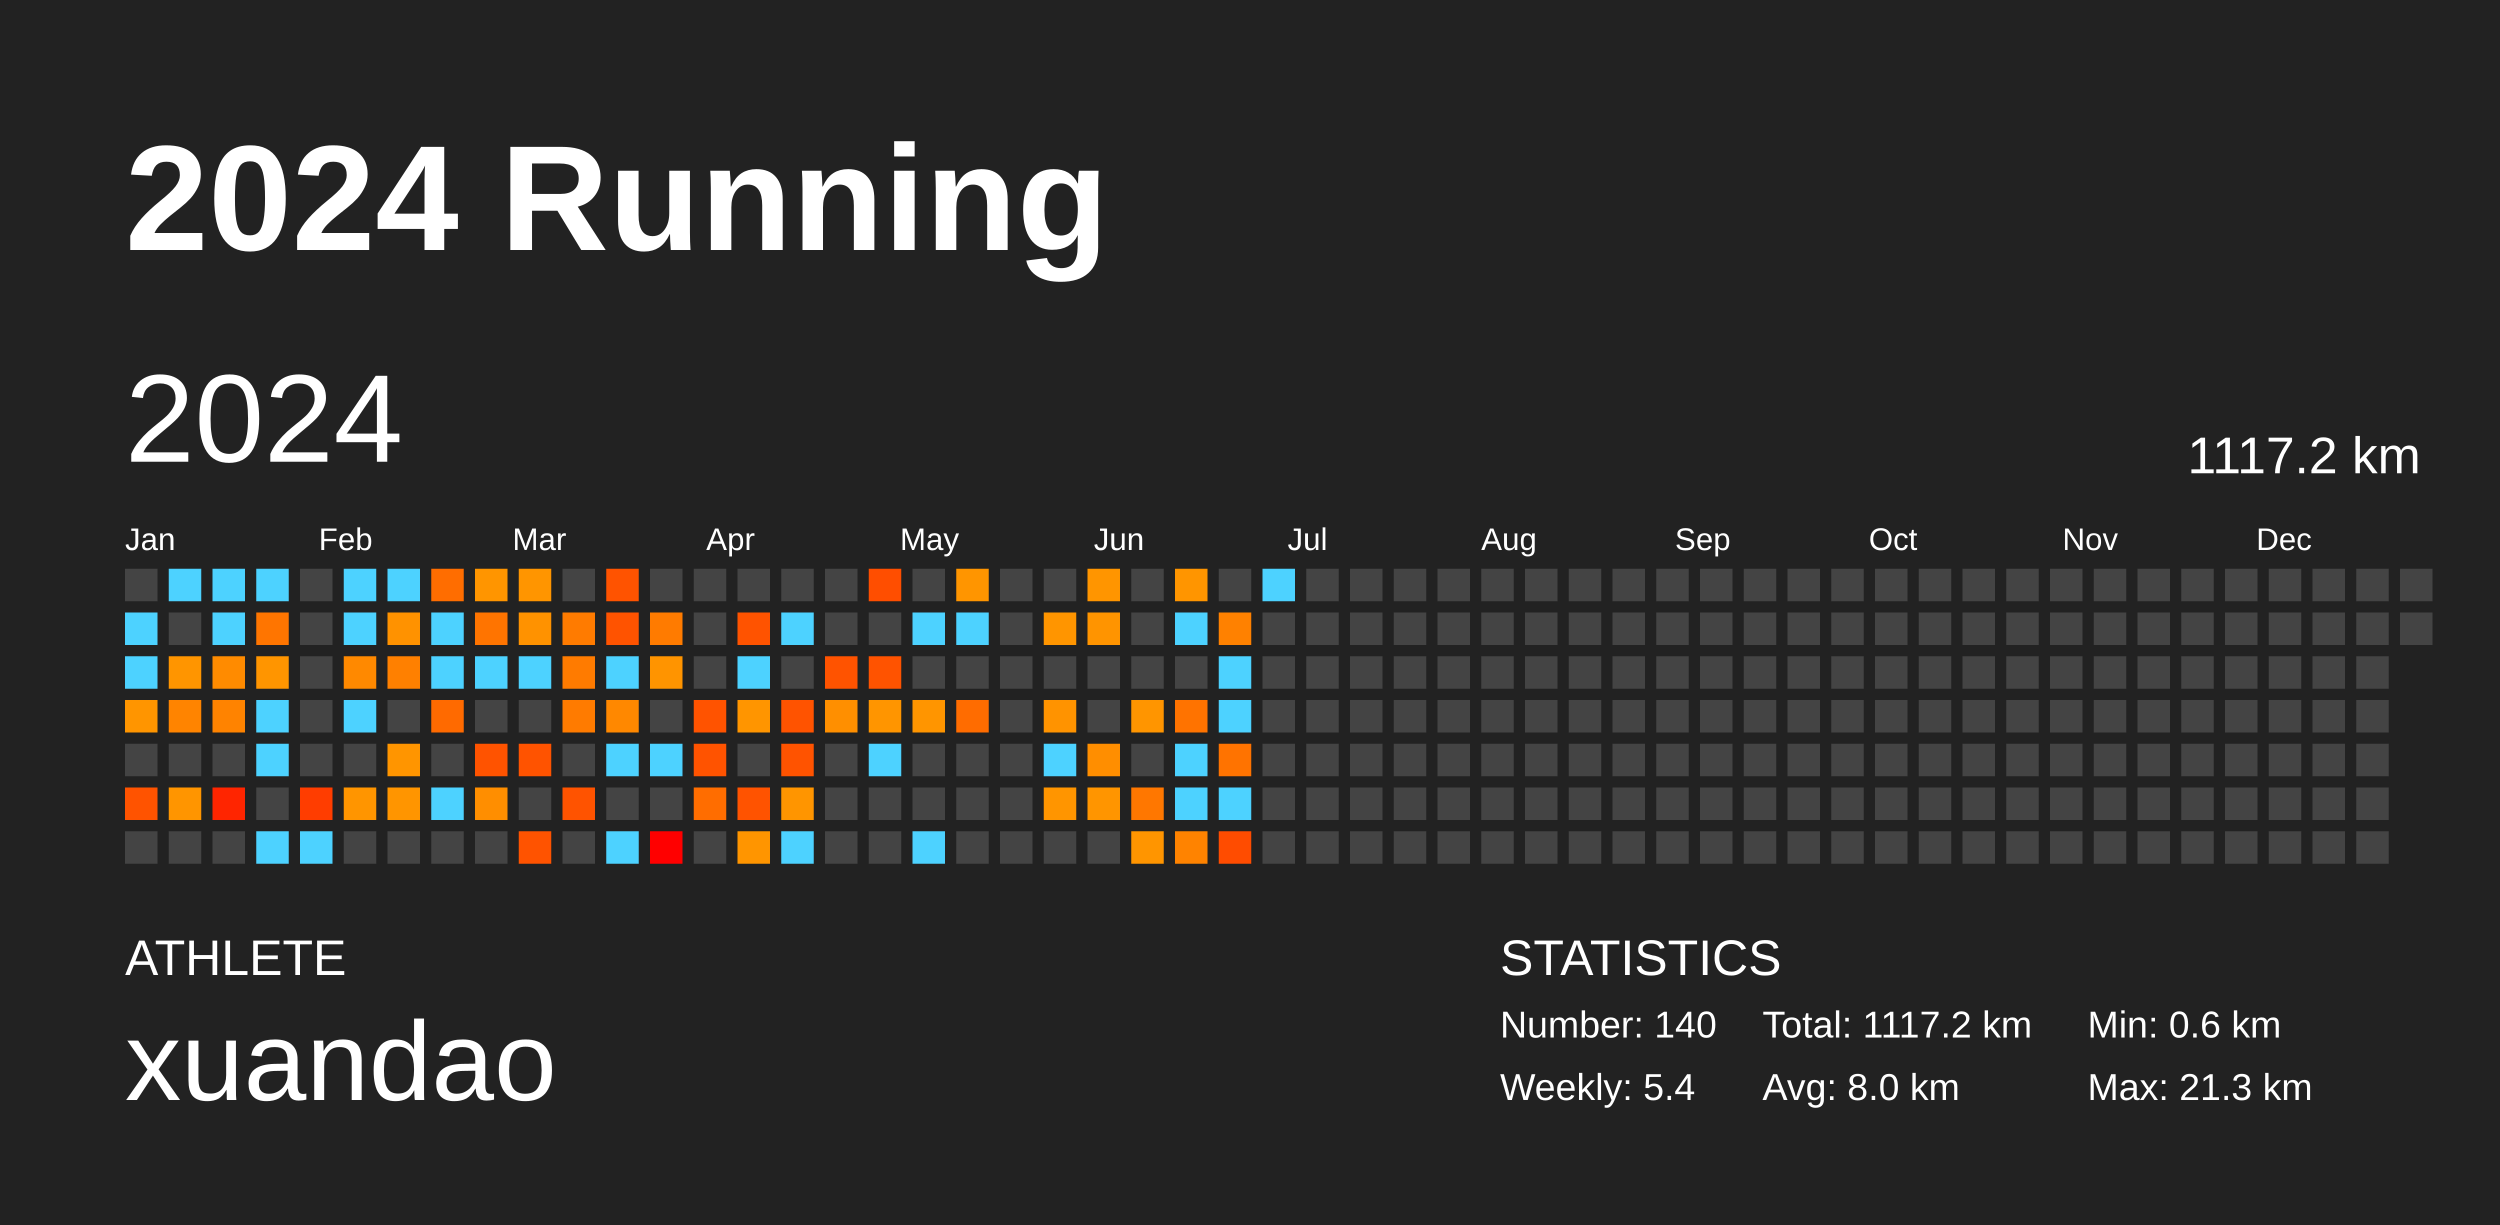
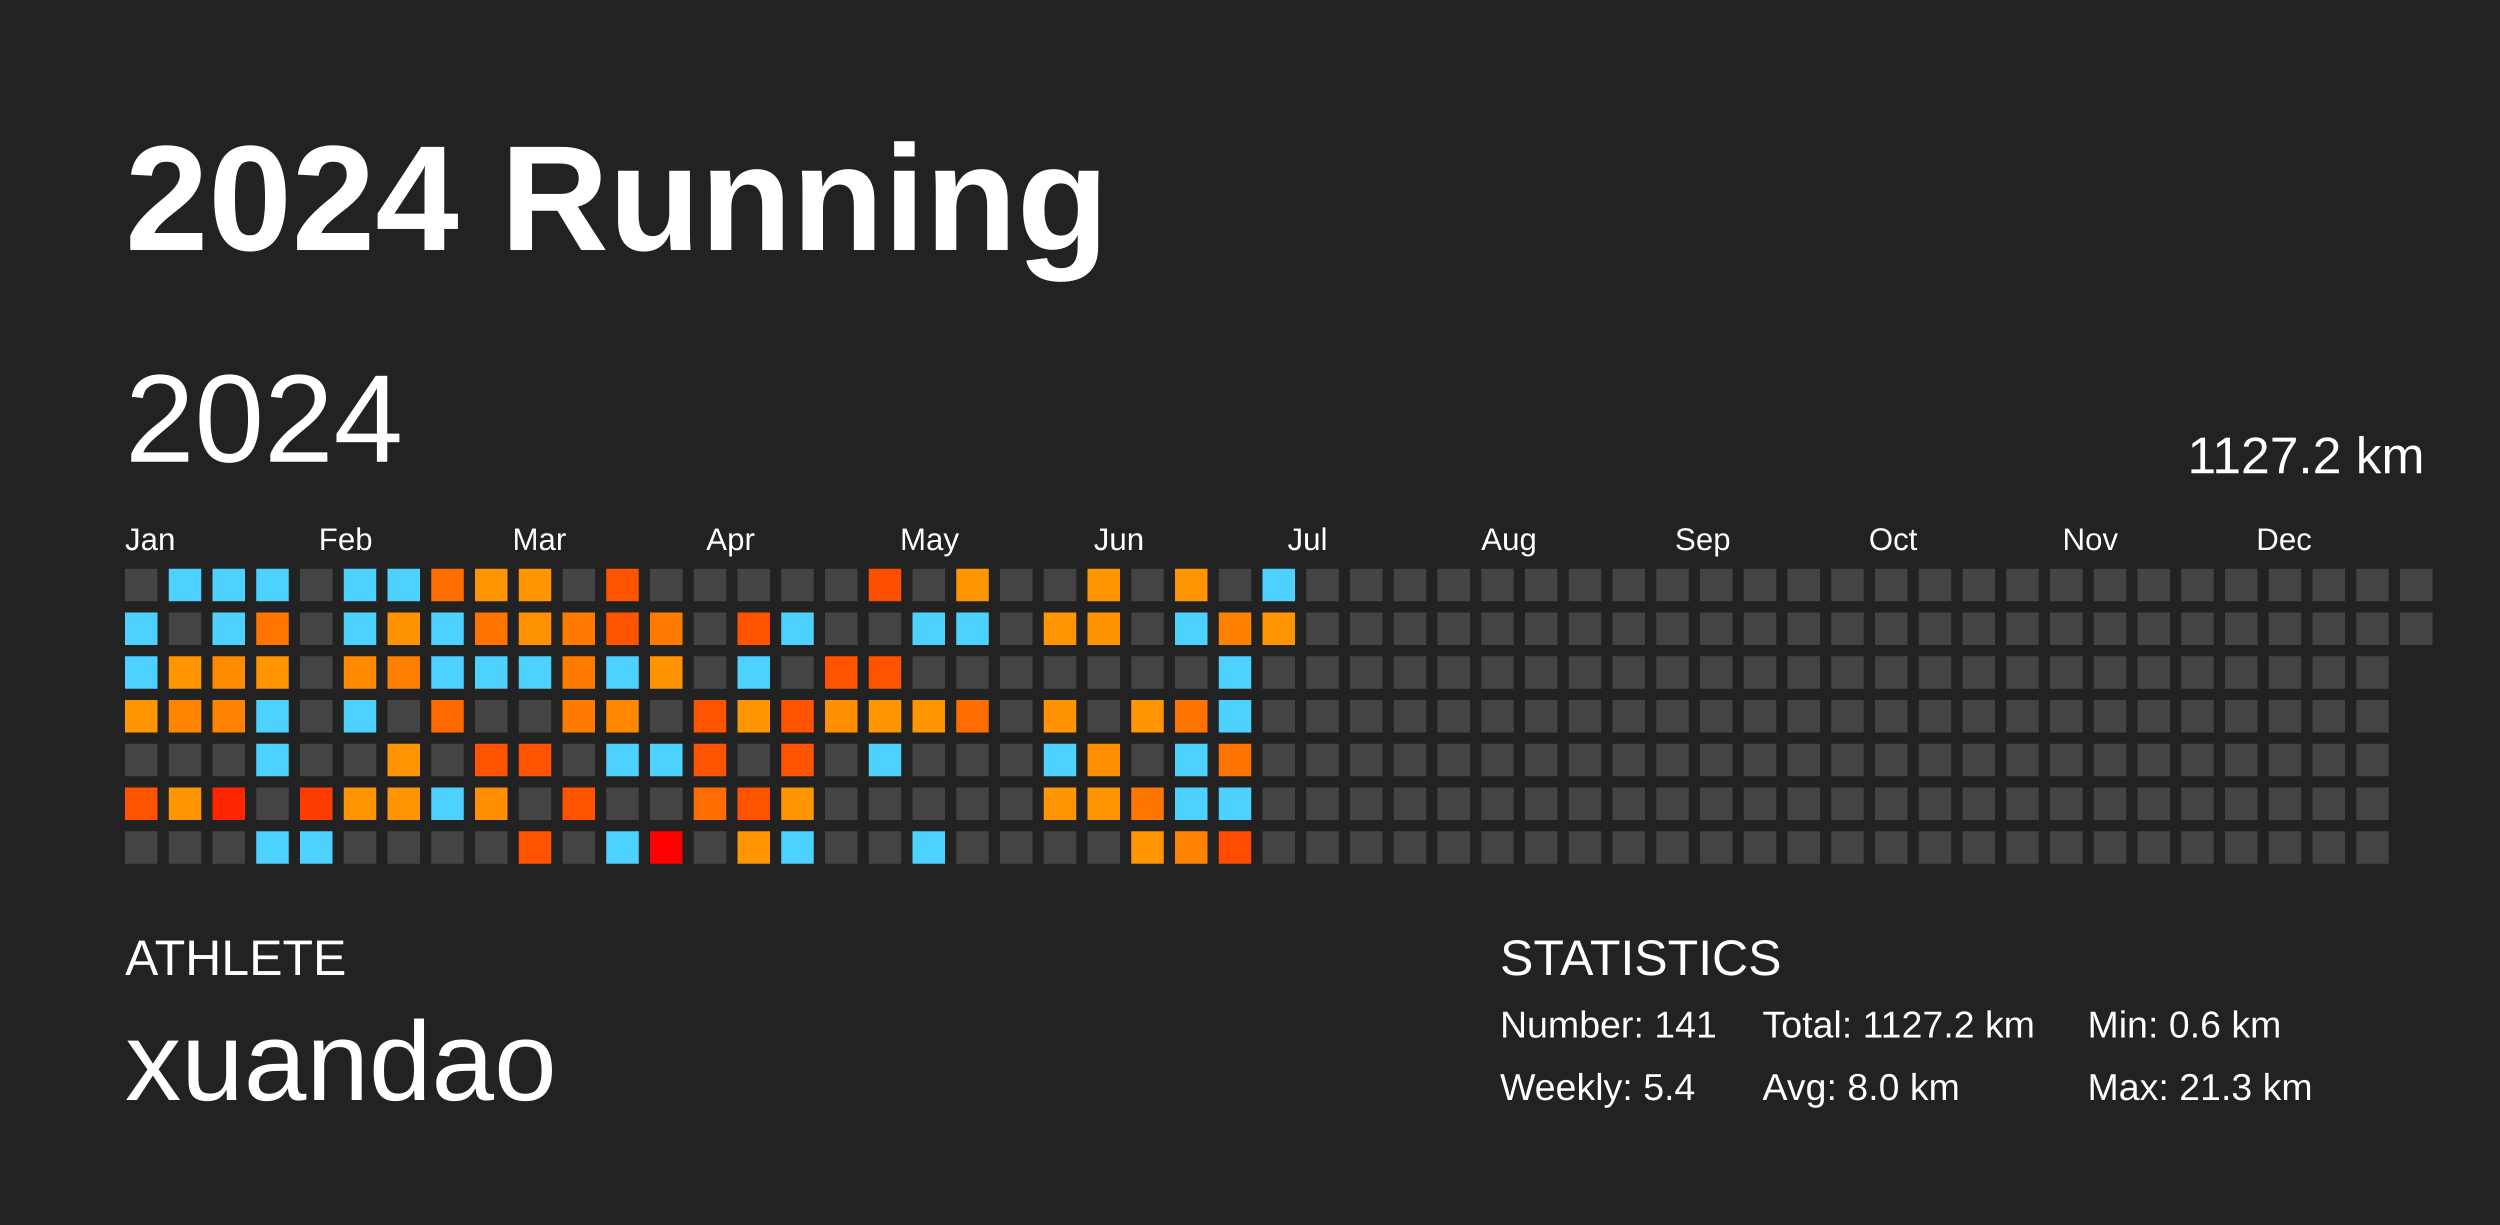
<svg xmlns="http://www.w3.org/2000/svg" baseProfile="full" height="98mm" version="1.1" viewBox="0,0,200,98" width="200mm">
  <defs />
  <rect fill="#222222" height="98" width="200" x="0" y="0" />
  <text fill="#FFFFFF" style="font-size:12px; font-family:Arial; font-weight:bold;" x="10" y="20">2024 Running</text>
  <text fill="#FFFFFF" style="font-size:4px; font-family:Arial" x="10" y="78">ATHLETE</text>
  <text fill="#FFFFFF" style="font-size:9px; font-family:Arial" x="10" y="88">xuandao</text>
  <text fill="#FFFFFF" style="font-size:4px; font-family:Arial" x="120" y="78">STATISTICS</text>
-   <text fill="#FFFFFF" style="font-size:3px; font-family:Arial" x="120" y="83">Number: 140</text>
+   <text fill="#FFFFFF" style="font-size:3px; font-family:Arial" x="120" y="83">Number: 141</text>
  <text fill="#FFFFFF" style="font-size:3px; font-family:Arial" x="120" y="88">Weekly: 5.4</text>
-   <text fill="#FFFFFF" style="font-size:3px; font-family:Arial" x="141" y="83">Total: 1117.2 km</text>
+   <text fill="#FFFFFF" style="font-size:3px; font-family:Arial" x="141" y="83">Total: 1127.2 km</text>
  <text fill="#FFFFFF" style="font-size:3px; font-family:Arial" x="141" y="88">Avg: 8.0 km</text>
  <text fill="#FFFFFF" style="font-size:3px; font-family:Arial" x="167" y="83">Min: 0.6 km</text>
  <text fill="#FFFFFF" style="font-size:3px; font-family:Arial" x="167" y="88">Max: 21.3 km</text>
  <text dominant-baseline="hanging" fill="#FFFFFF" style="font-size:10.0px; font-family:Arial;" x="10" y="30">2024</text>
-   <text dominant-baseline="hanging" fill="#FFFFFF" style="font-size:4.125px; font-family:Arial;" x="175" y="35">1117.2 km</text>
+   <text dominant-baseline="hanging" fill="#FFFFFF" style="font-size:4.125px; font-family:Arial;" x="175" y="35">1127.2 km</text>
  <text fill="#FFFFFF" style="font-size:2.5px; font-family:Arial" x="10.0" y="44">Jan</text>
  <text fill="#FFFFFF" style="font-size:2.5px; font-family:Arial" x="25.5" y="44">Feb</text>
  <text fill="#FFFFFF" style="font-size:2.5px; font-family:Arial" x="41.0" y="44">Mar</text>
  <text fill="#FFFFFF" style="font-size:2.5px; font-family:Arial" x="56.5" y="44">Apr</text>
  <text fill="#FFFFFF" style="font-size:2.5px; font-family:Arial" x="72.0" y="44">May</text>
  <text fill="#FFFFFF" style="font-size:2.5px; font-family:Arial" x="87.5" y="44">Jun</text>
  <text fill="#FFFFFF" style="font-size:2.5px; font-family:Arial" x="103.0" y="44">Jul</text>
  <text fill="#FFFFFF" style="font-size:2.5px; font-family:Arial" x="118.5" y="44">Aug</text>
  <text fill="#FFFFFF" style="font-size:2.5px; font-family:Arial" x="134.0" y="44">Sep</text>
  <text fill="#FFFFFF" style="font-size:2.5px; font-family:Arial" x="149.5" y="44">Oct</text>
  <text fill="#FFFFFF" style="font-size:2.5px; font-family:Arial" x="165.0" y="44">Nov</text>
  <text fill="#FFFFFF" style="font-size:2.5px; font-family:Arial" x="180.5" y="44">Dec</text>
  <rect fill="#444444" height="2.6" width="2.6" x="10.0" y="45.5" />
  <rect fill="#4dd2ff" height="2.6" width="2.6" x="10.0" y="49.0" />
  <rect fill="#4dd2ff" height="2.6" width="2.6" x="10.0" y="52.5" />
  <rect fill="#ff9500" height="2.6" width="2.6" x="10.0" y="56.0" />
  <rect fill="#444444" height="2.6" width="2.6" x="10.0" y="59.5" />
  <rect fill="#ff5300" height="2.6" width="2.6" x="10.0" y="63.0" />
  <rect fill="#444444" height="2.6" width="2.6" x="10.0" y="66.5" />
  <rect fill="#4dd2ff" height="2.6" width="2.6" x="13.5" y="45.5" />
  <rect fill="#444444" height="2.6" width="2.6" x="13.5" y="49.0" />
  <rect fill="#ff9500" height="2.6" width="2.6" x="13.5" y="52.5" />
  <rect fill="#ff8400" height="2.6" width="2.6" x="13.5" y="56.0" />
  <rect fill="#444444" height="2.6" width="2.6" x="13.5" y="59.5" />
  <rect fill="#ff9500" height="2.6" width="2.6" x="13.5" y="63.0" />
  <rect fill="#444444" height="2.6" width="2.6" x="13.5" y="66.5" />
  <rect fill="#4dd2ff" height="2.6" width="2.6" x="17.0" y="45.5" />
  <rect fill="#4dd2ff" height="2.6" width="2.6" x="17.0" y="49.0" />
  <rect fill="#ff8b00" height="2.6" width="2.6" x="17.0" y="52.5" />
  <rect fill="#ff8300" height="2.6" width="2.6" x="17.0" y="56.0" />
  <rect fill="#444444" height="2.6" width="2.6" x="17.0" y="59.5" />
  <rect fill="#ff2500" height="2.6" width="2.6" x="17.0" y="63.0" />
  <rect fill="#444444" height="2.6" width="2.6" x="17.0" y="66.5" />
  <rect fill="#4dd2ff" height="2.6" width="2.6" x="20.5" y="45.5" />
  <rect fill="#ff7500" height="2.6" width="2.6" x="20.5" y="49.0" />
  <rect fill="#ff9500" height="2.6" width="2.6" x="20.5" y="52.5" />
  <rect fill="#4dd2ff" height="2.6" width="2.6" x="20.5" y="56.0" />
  <rect fill="#4dd2ff" height="2.6" width="2.6" x="20.5" y="59.5" />
  <rect fill="#444444" height="2.6" width="2.6" x="20.5" y="63.0" />
  <rect fill="#4dd2ff" height="2.6" width="2.6" x="20.5" y="66.5" />
  <rect fill="#444444" height="2.6" width="2.6" x="24.0" y="45.5" />
  <rect fill="#444444" height="2.6" width="2.6" x="24.0" y="49.0" />
  <rect fill="#444444" height="2.6" width="2.6" x="24.0" y="52.5" />
  <rect fill="#444444" height="2.6" width="2.6" x="24.0" y="56.0" />
  <rect fill="#444444" height="2.6" width="2.6" x="24.0" y="59.5" />
  <rect fill="#ff3d00" height="2.6" width="2.6" x="24.0" y="63.0" />
  <rect fill="#4dd2ff" height="2.6" width="2.6" x="24.0" y="66.5" />
  <rect fill="#4dd2ff" height="2.6" width="2.6" x="27.5" y="45.5" />
  <rect fill="#4dd2ff" height="2.6" width="2.6" x="27.5" y="49.0" />
  <rect fill="#ff8900" height="2.6" width="2.6" x="27.5" y="52.5" />
  <rect fill="#4dd2ff" height="2.6" width="2.6" x="27.5" y="56.0" />
  <rect fill="#444444" height="2.6" width="2.6" x="27.5" y="59.5" />
  <rect fill="#ff9500" height="2.6" width="2.6" x="27.5" y="63.0" />
  <rect fill="#444444" height="2.6" width="2.6" x="27.5" y="66.5" />
  <rect fill="#4dd2ff" height="2.6" width="2.6" x="31.0" y="45.5" />
  <rect fill="#ff9200" height="2.6" width="2.6" x="31.0" y="49.0" />
  <rect fill="#ff8000" height="2.6" width="2.6" x="31.0" y="52.5" />
  <rect fill="#444444" height="2.6" width="2.6" x="31.0" y="56.0" />
  <rect fill="#ff9500" height="2.6" width="2.6" x="31.0" y="59.5" />
  <rect fill="#ff9500" height="2.6" width="2.6" x="31.0" y="63.0" />
  <rect fill="#444444" height="2.6" width="2.6" x="31.0" y="66.5" />
  <rect fill="#ff6d00" height="2.6" width="2.6" x="34.5" y="45.5" />
  <rect fill="#4dd2ff" height="2.6" width="2.6" x="34.5" y="49.0" />
  <rect fill="#4dd2ff" height="2.6" width="2.6" x="34.5" y="52.5" />
  <rect fill="#ff6a00" height="2.6" width="2.6" x="34.5" y="56.0" />
  <rect fill="#444444" height="2.6" width="2.6" x="34.5" y="59.5" />
  <rect fill="#4dd2ff" height="2.6" width="2.6" x="34.5" y="63.0" />
  <rect fill="#444444" height="2.6" width="2.6" x="34.5" y="66.5" />
  <rect fill="#ff9500" height="2.6" width="2.6" x="38.0" y="45.5" />
  <rect fill="#ff7400" height="2.6" width="2.6" x="38.0" y="49.0" />
  <rect fill="#4dd2ff" height="2.6" width="2.6" x="38.0" y="52.5" />
  <rect fill="#444444" height="2.6" width="2.6" x="38.0" y="56.0" />
  <rect fill="#ff5300" height="2.6" width="2.6" x="38.0" y="59.5" />
  <rect fill="#ff8e00" height="2.6" width="2.6" x="38.0" y="63.0" />
  <rect fill="#444444" height="2.6" width="2.6" x="38.0" y="66.5" />
  <rect fill="#ff9500" height="2.6" width="2.6" x="41.5" y="45.5" />
  <rect fill="#ff9200" height="2.6" width="2.6" x="41.5" y="49.0" />
  <rect fill="#4dd2ff" height="2.6" width="2.6" x="41.5" y="52.5" />
  <rect fill="#444444" height="2.6" width="2.6" x="41.5" y="56.0" />
  <rect fill="#ff5300" height="2.6" width="2.6" x="41.5" y="59.5" />
  <rect fill="#444444" height="2.6" width="2.6" x="41.5" y="63.0" />
  <rect fill="#ff5300" height="2.6" width="2.6" x="41.5" y="66.5" />
  <rect fill="#444444" height="2.6" width="2.6" x="45.0" y="45.5" />
  <rect fill="#ff7b00" height="2.6" width="2.6" x="45.0" y="49.0" />
  <rect fill="#ff7b00" height="2.6" width="2.6" x="45.0" y="52.5" />
  <rect fill="#ff7b00" height="2.6" width="2.6" x="45.0" y="56.0" />
  <rect fill="#444444" height="2.6" width="2.6" x="45.0" y="59.5" />
  <rect fill="#ff5300" height="2.6" width="2.6" x="45.0" y="63.0" />
  <rect fill="#444444" height="2.6" width="2.6" x="45.0" y="66.5" />
  <rect fill="#ff5300" height="2.6" width="2.6" x="48.5" y="45.5" />
  <rect fill="#ff5300" height="2.6" width="2.6" x="48.5" y="49.0" />
  <rect fill="#4dd2ff" height="2.6" width="2.6" x="48.5" y="52.5" />
  <rect fill="#ff8800" height="2.6" width="2.6" x="48.5" y="56.0" />
  <rect fill="#4dd2ff" height="2.6" width="2.6" x="48.5" y="59.5" />
  <rect fill="#444444" height="2.6" width="2.6" x="48.5" y="63.0" />
  <rect fill="#4dd2ff" height="2.6" width="2.6" x="48.5" y="66.5" />
  <rect fill="#444444" height="2.6" width="2.6" x="52.0" y="45.5" />
  <rect fill="#ff7b00" height="2.6" width="2.6" x="52.0" y="49.0" />
  <rect fill="#ff9400" height="2.6" width="2.6" x="52.0" y="52.5" />
  <rect fill="#444444" height="2.6" width="2.6" x="52.0" y="56.0" />
  <rect fill="#4dd2ff" height="2.6" width="2.6" x="52.0" y="59.5" />
  <rect fill="#444444" height="2.6" width="2.6" x="52.0" y="63.0" />
  <rect fill="red" height="2.6" width="2.6" x="52.0" y="66.5" />
  <rect fill="#444444" height="2.6" width="2.6" x="55.5" y="45.5" />
  <rect fill="#444444" height="2.6" width="2.6" x="55.5" y="49.0" />
  <rect fill="#444444" height="2.6" width="2.6" x="55.5" y="52.5" />
  <rect fill="#ff5300" height="2.6" width="2.6" x="55.5" y="56.0" />
  <rect fill="#ff5300" height="2.6" width="2.6" x="55.5" y="59.5" />
  <rect fill="#ff6d00" height="2.6" width="2.6" x="55.5" y="63.0" />
  <rect fill="#444444" height="2.6" width="2.6" x="55.5" y="66.5" />
  <rect fill="#444444" height="2.6" width="2.6" x="59.0" y="45.5" />
  <rect fill="#ff5300" height="2.6" width="2.6" x="59.0" y="49.0" />
  <rect fill="#4dd2ff" height="2.6" width="2.6" x="59.0" y="52.5" />
  <rect fill="#ff9500" height="2.6" width="2.6" x="59.0" y="56.0" />
  <rect fill="#444444" height="2.6" width="2.6" x="59.0" y="59.5" />
  <rect fill="#ff5300" height="2.6" width="2.6" x="59.0" y="63.0" />
  <rect fill="#ff9500" height="2.6" width="2.6" x="59.0" y="66.5" />
  <rect fill="#444444" height="2.6" width="2.6" x="62.5" y="45.5" />
  <rect fill="#4dd2ff" height="2.6" width="2.6" x="62.5" y="49.0" />
  <rect fill="#444444" height="2.6" width="2.6" x="62.5" y="52.5" />
  <rect fill="#ff5300" height="2.6" width="2.6" x="62.5" y="56.0" />
  <rect fill="#ff5300" height="2.6" width="2.6" x="62.5" y="59.5" />
  <rect fill="#ff9500" height="2.6" width="2.6" x="62.5" y="63.0" />
  <rect fill="#4dd2ff" height="2.6" width="2.6" x="62.5" y="66.5" />
  <rect fill="#444444" height="2.6" width="2.6" x="66.0" y="45.5" />
  <rect fill="#444444" height="2.6" width="2.6" x="66.0" y="49.0" />
  <rect fill="#ff5300" height="2.6" width="2.6" x="66.0" y="52.5" />
  <rect fill="#ff8f00" height="2.6" width="2.6" x="66.0" y="56.0" />
  <rect fill="#444444" height="2.6" width="2.6" x="66.0" y="59.5" />
  <rect fill="#444444" height="2.6" width="2.6" x="66.0" y="63.0" />
  <rect fill="#444444" height="2.6" width="2.6" x="66.0" y="66.5" />
  <rect fill="#ff4e00" height="2.6" width="2.6" x="69.5" y="45.5" />
  <rect fill="#444444" height="2.6" width="2.6" x="69.5" y="49.0" />
  <rect fill="#ff5300" height="2.6" width="2.6" x="69.5" y="52.5" />
  <rect fill="#ff9500" height="2.6" width="2.6" x="69.5" y="56.0" />
  <rect fill="#4dd2ff" height="2.6" width="2.6" x="69.5" y="59.5" />
  <rect fill="#444444" height="2.6" width="2.6" x="69.5" y="63.0" />
  <rect fill="#444444" height="2.6" width="2.6" x="69.5" y="66.5" />
  <rect fill="#444444" height="2.6" width="2.6" x="73.0" y="45.5" />
  <rect fill="#4dd2ff" height="2.6" width="2.6" x="73.0" y="49.0" />
  <rect fill="#444444" height="2.6" width="2.6" x="73.0" y="52.5" />
  <rect fill="#ff9500" height="2.6" width="2.6" x="73.0" y="56.0" />
  <rect fill="#444444" height="2.6" width="2.6" x="73.0" y="59.5" />
  <rect fill="#444444" height="2.6" width="2.6" x="73.0" y="63.0" />
  <rect fill="#4dd2ff" height="2.6" width="2.6" x="73.0" y="66.5" />
  <rect fill="#ff9500" height="2.6" width="2.6" x="76.5" y="45.5" />
  <rect fill="#4dd2ff" height="2.6" width="2.6" x="76.5" y="49.0" />
  <rect fill="#444444" height="2.6" width="2.6" x="76.5" y="52.5" />
  <rect fill="#ff6c00" height="2.6" width="2.6" x="76.5" y="56.0" />
  <rect fill="#444444" height="2.6" width="2.6" x="76.5" y="59.5" />
  <rect fill="#444444" height="2.6" width="2.6" x="76.5" y="63.0" />
  <rect fill="#444444" height="2.6" width="2.6" x="76.5" y="66.5" />
  <rect fill="#444444" height="2.6" width="2.6" x="80.0" y="45.5" />
  <rect fill="#444444" height="2.6" width="2.6" x="80.0" y="49.0" />
  <rect fill="#444444" height="2.6" width="2.6" x="80.0" y="52.5" />
  <rect fill="#444444" height="2.6" width="2.6" x="80.0" y="56.0" />
  <rect fill="#444444" height="2.6" width="2.6" x="80.0" y="59.5" />
  <rect fill="#444444" height="2.6" width="2.6" x="80.0" y="63.0" />
  <rect fill="#444444" height="2.6" width="2.6" x="80.0" y="66.5" />
  <rect fill="#444444" height="2.6" width="2.6" x="83.5" y="45.5" />
  <rect fill="#ff9500" height="2.6" width="2.6" x="83.5" y="49.0" />
  <rect fill="#444444" height="2.6" width="2.6" x="83.5" y="52.5" />
  <rect fill="#ff9300" height="2.6" width="2.6" x="83.5" y="56.0" />
  <rect fill="#4dd2ff" height="2.6" width="2.6" x="83.5" y="59.5" />
  <rect fill="#ff9500" height="2.6" width="2.6" x="83.5" y="63.0" />
  <rect fill="#444444" height="2.6" width="2.6" x="83.5" y="66.5" />
  <rect fill="#ff9500" height="2.6" width="2.6" x="87.0" y="45.5" />
  <rect fill="#ff9400" height="2.6" width="2.6" x="87.0" y="49.0" />
  <rect fill="#444444" height="2.6" width="2.6" x="87.0" y="52.5" />
  <rect fill="#444444" height="2.6" width="2.6" x="87.0" y="56.0" />
  <rect fill="#ff8e00" height="2.6" width="2.6" x="87.0" y="59.5" />
  <rect fill="#ff9500" height="2.6" width="2.6" x="87.0" y="63.0" />
  <rect fill="#444444" height="2.6" width="2.6" x="87.0" y="66.5" />
  <rect fill="#444444" height="2.6" width="2.6" x="90.5" y="45.5" />
  <rect fill="#444444" height="2.6" width="2.6" x="90.5" y="49.0" />
  <rect fill="#444444" height="2.6" width="2.6" x="90.5" y="52.5" />
  <rect fill="#ff9500" height="2.6" width="2.6" x="90.5" y="56.0" />
  <rect fill="#444444" height="2.6" width="2.6" x="90.5" y="59.5" />
  <rect fill="#ff7700" height="2.6" width="2.6" x="90.5" y="63.0" />
  <rect fill="#ff9500" height="2.6" width="2.6" x="90.5" y="66.5" />
  <rect fill="#ff9500" height="2.6" width="2.6" x="94.0" y="45.5" />
  <rect fill="#4dd2ff" height="2.6" width="2.6" x="94.0" y="49.0" />
  <rect fill="#444444" height="2.6" width="2.6" x="94.0" y="52.5" />
  <rect fill="#ff7300" height="2.6" width="2.6" x="94.0" y="56.0" />
  <rect fill="#4dd2ff" height="2.6" width="2.6" x="94.0" y="59.5" />
  <rect fill="#4dd2ff" height="2.6" width="2.6" x="94.0" y="63.0" />
  <rect fill="#ff8300" height="2.6" width="2.6" x="94.0" y="66.5" />
  <rect fill="#444444" height="2.6" width="2.6" x="97.5" y="45.5" />
  <rect fill="#ff8100" height="2.6" width="2.6" x="97.5" y="49.0" />
  <rect fill="#4dd2ff" height="2.6" width="2.6" x="97.5" y="52.5" />
  <rect fill="#4dd2ff" height="2.6" width="2.6" x="97.5" y="56.0" />
  <rect fill="#ff7300" height="2.6" width="2.6" x="97.5" y="59.5" />
  <rect fill="#4dd2ff" height="2.6" width="2.6" x="97.5" y="63.0" />
  <rect fill="#ff4c00" height="2.6" width="2.6" x="97.5" y="66.5" />
  <rect fill="#4dd2ff" height="2.6" width="2.6" x="101.0" y="45.5" />
-   <rect fill="#444444" height="2.6" width="2.6" x="101.0" y="49.0" />
+   <rect fill="#ff9500" height="2.6" width="2.6" x="101.0" y="49.0" />
  <rect fill="#444444" height="2.6" width="2.6" x="101.0" y="52.5" />
  <rect fill="#444444" height="2.6" width="2.6" x="101.0" y="56.0" />
  <rect fill="#444444" height="2.6" width="2.6" x="101.0" y="59.5" />
  <rect fill="#444444" height="2.6" width="2.6" x="101.0" y="63.0" />
  <rect fill="#444444" height="2.6" width="2.6" x="101.0" y="66.5" />
  <rect fill="#444444" height="2.6" width="2.6" x="104.5" y="45.5" />
  <rect fill="#444444" height="2.6" width="2.6" x="104.5" y="49.0" />
  <rect fill="#444444" height="2.6" width="2.6" x="104.5" y="52.5" />
  <rect fill="#444444" height="2.6" width="2.6" x="104.5" y="56.0" />
  <rect fill="#444444" height="2.6" width="2.6" x="104.5" y="59.5" />
  <rect fill="#444444" height="2.6" width="2.6" x="104.5" y="63.0" />
  <rect fill="#444444" height="2.6" width="2.6" x="104.5" y="66.5" />
  <rect fill="#444444" height="2.6" width="2.6" x="108.0" y="45.5" />
  <rect fill="#444444" height="2.6" width="2.6" x="108.0" y="49.0" />
  <rect fill="#444444" height="2.6" width="2.6" x="108.0" y="52.5" />
  <rect fill="#444444" height="2.6" width="2.6" x="108.0" y="56.0" />
  <rect fill="#444444" height="2.6" width="2.6" x="108.0" y="59.5" />
  <rect fill="#444444" height="2.6" width="2.6" x="108.0" y="63.0" />
  <rect fill="#444444" height="2.6" width="2.6" x="108.0" y="66.5" />
  <rect fill="#444444" height="2.6" width="2.6" x="111.5" y="45.5" />
  <rect fill="#444444" height="2.6" width="2.6" x="111.5" y="49.0" />
  <rect fill="#444444" height="2.6" width="2.6" x="111.5" y="52.5" />
  <rect fill="#444444" height="2.6" width="2.6" x="111.5" y="56.0" />
  <rect fill="#444444" height="2.6" width="2.6" x="111.5" y="59.5" />
  <rect fill="#444444" height="2.6" width="2.6" x="111.5" y="63.0" />
  <rect fill="#444444" height="2.6" width="2.6" x="111.5" y="66.5" />
  <rect fill="#444444" height="2.6" width="2.6" x="115.0" y="45.5" />
  <rect fill="#444444" height="2.6" width="2.6" x="115.0" y="49.0" />
  <rect fill="#444444" height="2.6" width="2.6" x="115.0" y="52.5" />
  <rect fill="#444444" height="2.6" width="2.6" x="115.0" y="56.0" />
  <rect fill="#444444" height="2.6" width="2.6" x="115.0" y="59.5" />
  <rect fill="#444444" height="2.6" width="2.6" x="115.0" y="63.0" />
  <rect fill="#444444" height="2.6" width="2.6" x="115.0" y="66.5" />
  <rect fill="#444444" height="2.6" width="2.6" x="118.5" y="45.5" />
  <rect fill="#444444" height="2.6" width="2.6" x="118.5" y="49.0" />
  <rect fill="#444444" height="2.6" width="2.6" x="118.5" y="52.5" />
  <rect fill="#444444" height="2.6" width="2.6" x="118.5" y="56.0" />
  <rect fill="#444444" height="2.6" width="2.6" x="118.5" y="59.5" />
  <rect fill="#444444" height="2.6" width="2.6" x="118.5" y="63.0" />
  <rect fill="#444444" height="2.6" width="2.6" x="118.5" y="66.5" />
  <rect fill="#444444" height="2.6" width="2.6" x="122.0" y="45.5" />
  <rect fill="#444444" height="2.6" width="2.6" x="122.0" y="49.0" />
  <rect fill="#444444" height="2.6" width="2.6" x="122.0" y="52.5" />
  <rect fill="#444444" height="2.6" width="2.6" x="122.0" y="56.0" />
  <rect fill="#444444" height="2.6" width="2.6" x="122.0" y="59.5" />
  <rect fill="#444444" height="2.6" width="2.6" x="122.0" y="63.0" />
  <rect fill="#444444" height="2.6" width="2.6" x="122.0" y="66.5" />
  <rect fill="#444444" height="2.6" width="2.6" x="125.5" y="45.5" />
  <rect fill="#444444" height="2.6" width="2.6" x="125.5" y="49.0" />
  <rect fill="#444444" height="2.6" width="2.6" x="125.5" y="52.5" />
  <rect fill="#444444" height="2.6" width="2.6" x="125.5" y="56.0" />
  <rect fill="#444444" height="2.6" width="2.6" x="125.5" y="59.5" />
  <rect fill="#444444" height="2.6" width="2.6" x="125.5" y="63.0" />
  <rect fill="#444444" height="2.6" width="2.6" x="125.5" y="66.5" />
  <rect fill="#444444" height="2.6" width="2.6" x="129.0" y="45.5" />
  <rect fill="#444444" height="2.6" width="2.6" x="129.0" y="49.0" />
  <rect fill="#444444" height="2.6" width="2.6" x="129.0" y="52.5" />
  <rect fill="#444444" height="2.6" width="2.6" x="129.0" y="56.0" />
  <rect fill="#444444" height="2.6" width="2.6" x="129.0" y="59.5" />
  <rect fill="#444444" height="2.6" width="2.6" x="129.0" y="63.0" />
  <rect fill="#444444" height="2.6" width="2.6" x="129.0" y="66.5" />
  <rect fill="#444444" height="2.6" width="2.6" x="132.5" y="45.5" />
  <rect fill="#444444" height="2.6" width="2.6" x="132.5" y="49.0" />
  <rect fill="#444444" height="2.6" width="2.6" x="132.5" y="52.5" />
  <rect fill="#444444" height="2.6" width="2.6" x="132.5" y="56.0" />
  <rect fill="#444444" height="2.6" width="2.6" x="132.5" y="59.5" />
  <rect fill="#444444" height="2.6" width="2.6" x="132.5" y="63.0" />
  <rect fill="#444444" height="2.6" width="2.6" x="132.5" y="66.5" />
  <rect fill="#444444" height="2.6" width="2.6" x="136.0" y="45.5" />
  <rect fill="#444444" height="2.6" width="2.6" x="136.0" y="49.0" />
  <rect fill="#444444" height="2.6" width="2.6" x="136.0" y="52.5" />
  <rect fill="#444444" height="2.6" width="2.6" x="136.0" y="56.0" />
  <rect fill="#444444" height="2.6" width="2.6" x="136.0" y="59.5" />
  <rect fill="#444444" height="2.6" width="2.6" x="136.0" y="63.0" />
  <rect fill="#444444" height="2.6" width="2.6" x="136.0" y="66.5" />
  <rect fill="#444444" height="2.6" width="2.6" x="139.5" y="45.5" />
  <rect fill="#444444" height="2.6" width="2.6" x="139.5" y="49.0" />
  <rect fill="#444444" height="2.6" width="2.6" x="139.5" y="52.5" />
  <rect fill="#444444" height="2.6" width="2.6" x="139.5" y="56.0" />
  <rect fill="#444444" height="2.6" width="2.6" x="139.5" y="59.5" />
  <rect fill="#444444" height="2.6" width="2.6" x="139.5" y="63.0" />
  <rect fill="#444444" height="2.6" width="2.6" x="139.5" y="66.5" />
  <rect fill="#444444" height="2.6" width="2.6" x="143.0" y="45.5" />
  <rect fill="#444444" height="2.6" width="2.6" x="143.0" y="49.0" />
  <rect fill="#444444" height="2.6" width="2.6" x="143.0" y="52.5" />
  <rect fill="#444444" height="2.6" width="2.6" x="143.0" y="56.0" />
  <rect fill="#444444" height="2.6" width="2.6" x="143.0" y="59.5" />
  <rect fill="#444444" height="2.6" width="2.6" x="143.0" y="63.0" />
  <rect fill="#444444" height="2.6" width="2.6" x="143.0" y="66.5" />
  <rect fill="#444444" height="2.6" width="2.6" x="146.5" y="45.5" />
  <rect fill="#444444" height="2.6" width="2.6" x="146.5" y="49.0" />
  <rect fill="#444444" height="2.6" width="2.6" x="146.5" y="52.5" />
  <rect fill="#444444" height="2.6" width="2.6" x="146.5" y="56.0" />
  <rect fill="#444444" height="2.6" width="2.6" x="146.5" y="59.5" />
  <rect fill="#444444" height="2.6" width="2.6" x="146.5" y="63.0" />
  <rect fill="#444444" height="2.6" width="2.6" x="146.5" y="66.5" />
  <rect fill="#444444" height="2.6" width="2.6" x="150.0" y="45.5" />
  <rect fill="#444444" height="2.6" width="2.6" x="150.0" y="49.0" />
  <rect fill="#444444" height="2.6" width="2.6" x="150.0" y="52.5" />
  <rect fill="#444444" height="2.6" width="2.6" x="150.0" y="56.0" />
  <rect fill="#444444" height="2.6" width="2.6" x="150.0" y="59.5" />
  <rect fill="#444444" height="2.6" width="2.6" x="150.0" y="63.0" />
  <rect fill="#444444" height="2.6" width="2.6" x="150.0" y="66.5" />
  <rect fill="#444444" height="2.6" width="2.6" x="153.5" y="45.5" />
  <rect fill="#444444" height="2.6" width="2.6" x="153.5" y="49.0" />
  <rect fill="#444444" height="2.6" width="2.6" x="153.5" y="52.5" />
  <rect fill="#444444" height="2.6" width="2.6" x="153.5" y="56.0" />
  <rect fill="#444444" height="2.6" width="2.6" x="153.5" y="59.5" />
  <rect fill="#444444" height="2.6" width="2.6" x="153.5" y="63.0" />
  <rect fill="#444444" height="2.6" width="2.6" x="153.5" y="66.5" />
  <rect fill="#444444" height="2.6" width="2.6" x="157.0" y="45.5" />
  <rect fill="#444444" height="2.6" width="2.6" x="157.0" y="49.0" />
  <rect fill="#444444" height="2.6" width="2.6" x="157.0" y="52.5" />
  <rect fill="#444444" height="2.6" width="2.6" x="157.0" y="56.0" />
  <rect fill="#444444" height="2.6" width="2.6" x="157.0" y="59.5" />
  <rect fill="#444444" height="2.6" width="2.6" x="157.0" y="63.0" />
  <rect fill="#444444" height="2.6" width="2.6" x="157.0" y="66.5" />
  <rect fill="#444444" height="2.6" width="2.6" x="160.5" y="45.5" />
  <rect fill="#444444" height="2.6" width="2.6" x="160.5" y="49.0" />
  <rect fill="#444444" height="2.6" width="2.6" x="160.5" y="52.5" />
  <rect fill="#444444" height="2.6" width="2.6" x="160.5" y="56.0" />
  <rect fill="#444444" height="2.6" width="2.6" x="160.5" y="59.5" />
  <rect fill="#444444" height="2.6" width="2.6" x="160.5" y="63.0" />
  <rect fill="#444444" height="2.6" width="2.6" x="160.5" y="66.5" />
  <rect fill="#444444" height="2.6" width="2.6" x="164.0" y="45.5" />
  <rect fill="#444444" height="2.6" width="2.6" x="164.0" y="49.0" />
  <rect fill="#444444" height="2.6" width="2.6" x="164.0" y="52.5" />
  <rect fill="#444444" height="2.6" width="2.6" x="164.0" y="56.0" />
  <rect fill="#444444" height="2.6" width="2.6" x="164.0" y="59.5" />
  <rect fill="#444444" height="2.6" width="2.6" x="164.0" y="63.0" />
  <rect fill="#444444" height="2.6" width="2.6" x="164.0" y="66.5" />
  <rect fill="#444444" height="2.6" width="2.6" x="167.5" y="45.5" />
  <rect fill="#444444" height="2.6" width="2.6" x="167.5" y="49.0" />
  <rect fill="#444444" height="2.6" width="2.6" x="167.5" y="52.5" />
  <rect fill="#444444" height="2.6" width="2.6" x="167.5" y="56.0" />
  <rect fill="#444444" height="2.6" width="2.6" x="167.5" y="59.5" />
  <rect fill="#444444" height="2.6" width="2.6" x="167.5" y="63.0" />
  <rect fill="#444444" height="2.6" width="2.6" x="167.5" y="66.5" />
  <rect fill="#444444" height="2.6" width="2.6" x="171.0" y="45.5" />
  <rect fill="#444444" height="2.6" width="2.6" x="171.0" y="49.0" />
  <rect fill="#444444" height="2.6" width="2.6" x="171.0" y="52.5" />
  <rect fill="#444444" height="2.6" width="2.6" x="171.0" y="56.0" />
  <rect fill="#444444" height="2.6" width="2.6" x="171.0" y="59.5" />
  <rect fill="#444444" height="2.6" width="2.6" x="171.0" y="63.0" />
  <rect fill="#444444" height="2.6" width="2.6" x="171.0" y="66.5" />
  <rect fill="#444444" height="2.6" width="2.6" x="174.5" y="45.5" />
  <rect fill="#444444" height="2.6" width="2.6" x="174.5" y="49.0" />
  <rect fill="#444444" height="2.6" width="2.6" x="174.5" y="52.5" />
  <rect fill="#444444" height="2.6" width="2.6" x="174.5" y="56.0" />
  <rect fill="#444444" height="2.6" width="2.6" x="174.5" y="59.5" />
  <rect fill="#444444" height="2.6" width="2.6" x="174.5" y="63.0" />
  <rect fill="#444444" height="2.6" width="2.6" x="174.5" y="66.5" />
  <rect fill="#444444" height="2.6" width="2.6" x="178.0" y="45.5" />
  <rect fill="#444444" height="2.6" width="2.6" x="178.0" y="49.0" />
  <rect fill="#444444" height="2.6" width="2.6" x="178.0" y="52.5" />
  <rect fill="#444444" height="2.6" width="2.6" x="178.0" y="56.0" />
  <rect fill="#444444" height="2.6" width="2.6" x="178.0" y="59.5" />
  <rect fill="#444444" height="2.6" width="2.6" x="178.0" y="63.0" />
  <rect fill="#444444" height="2.6" width="2.6" x="178.0" y="66.5" />
  <rect fill="#444444" height="2.6" width="2.6" x="181.5" y="45.5" />
  <rect fill="#444444" height="2.6" width="2.6" x="181.5" y="49.0" />
  <rect fill="#444444" height="2.6" width="2.6" x="181.5" y="52.5" />
  <rect fill="#444444" height="2.6" width="2.6" x="181.5" y="56.0" />
  <rect fill="#444444" height="2.6" width="2.6" x="181.5" y="59.5" />
  <rect fill="#444444" height="2.6" width="2.6" x="181.5" y="63.0" />
  <rect fill="#444444" height="2.6" width="2.6" x="181.5" y="66.5" />
  <rect fill="#444444" height="2.6" width="2.6" x="185.0" y="45.5" />
  <rect fill="#444444" height="2.6" width="2.6" x="185.0" y="49.0" />
  <rect fill="#444444" height="2.6" width="2.6" x="185.0" y="52.5" />
  <rect fill="#444444" height="2.6" width="2.6" x="185.0" y="56.0" />
  <rect fill="#444444" height="2.6" width="2.6" x="185.0" y="59.5" />
  <rect fill="#444444" height="2.6" width="2.6" x="185.0" y="63.0" />
  <rect fill="#444444" height="2.6" width="2.6" x="185.0" y="66.5" />
  <rect fill="#444444" height="2.6" width="2.6" x="188.5" y="45.5" />
  <rect fill="#444444" height="2.6" width="2.6" x="188.5" y="49.0" />
  <rect fill="#444444" height="2.6" width="2.6" x="188.5" y="52.5" />
  <rect fill="#444444" height="2.6" width="2.6" x="188.5" y="56.0" />
  <rect fill="#444444" height="2.6" width="2.6" x="188.5" y="59.5" />
  <rect fill="#444444" height="2.6" width="2.6" x="188.5" y="63.0" />
  <rect fill="#444444" height="2.6" width="2.6" x="188.5" y="66.5" />
  <rect fill="#444444" height="2.6" width="2.6" x="192.0" y="45.5" />
  <rect fill="#444444" height="2.6" width="2.6" x="192.0" y="49.0" />
</svg>
